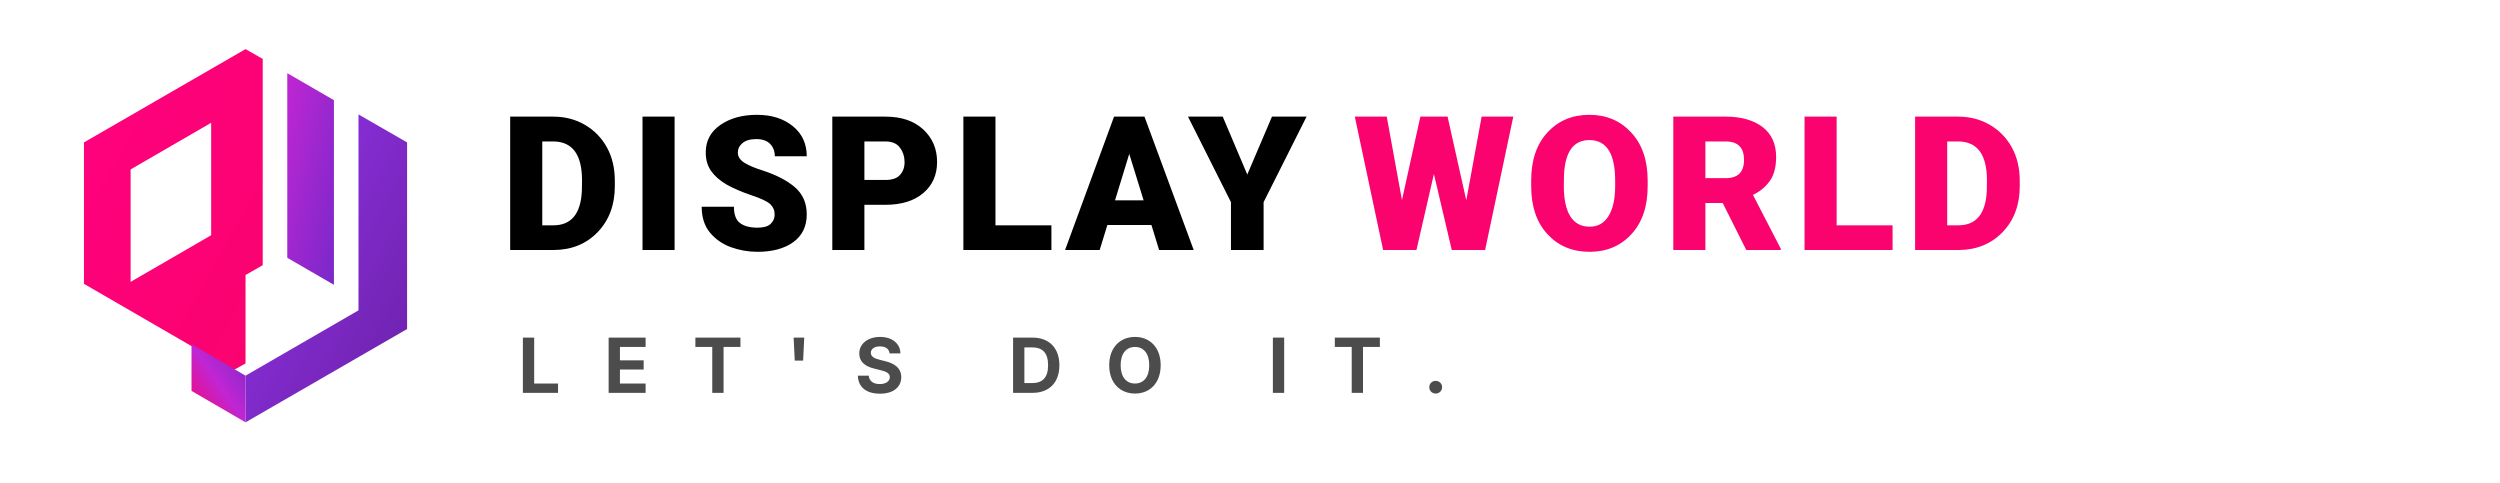
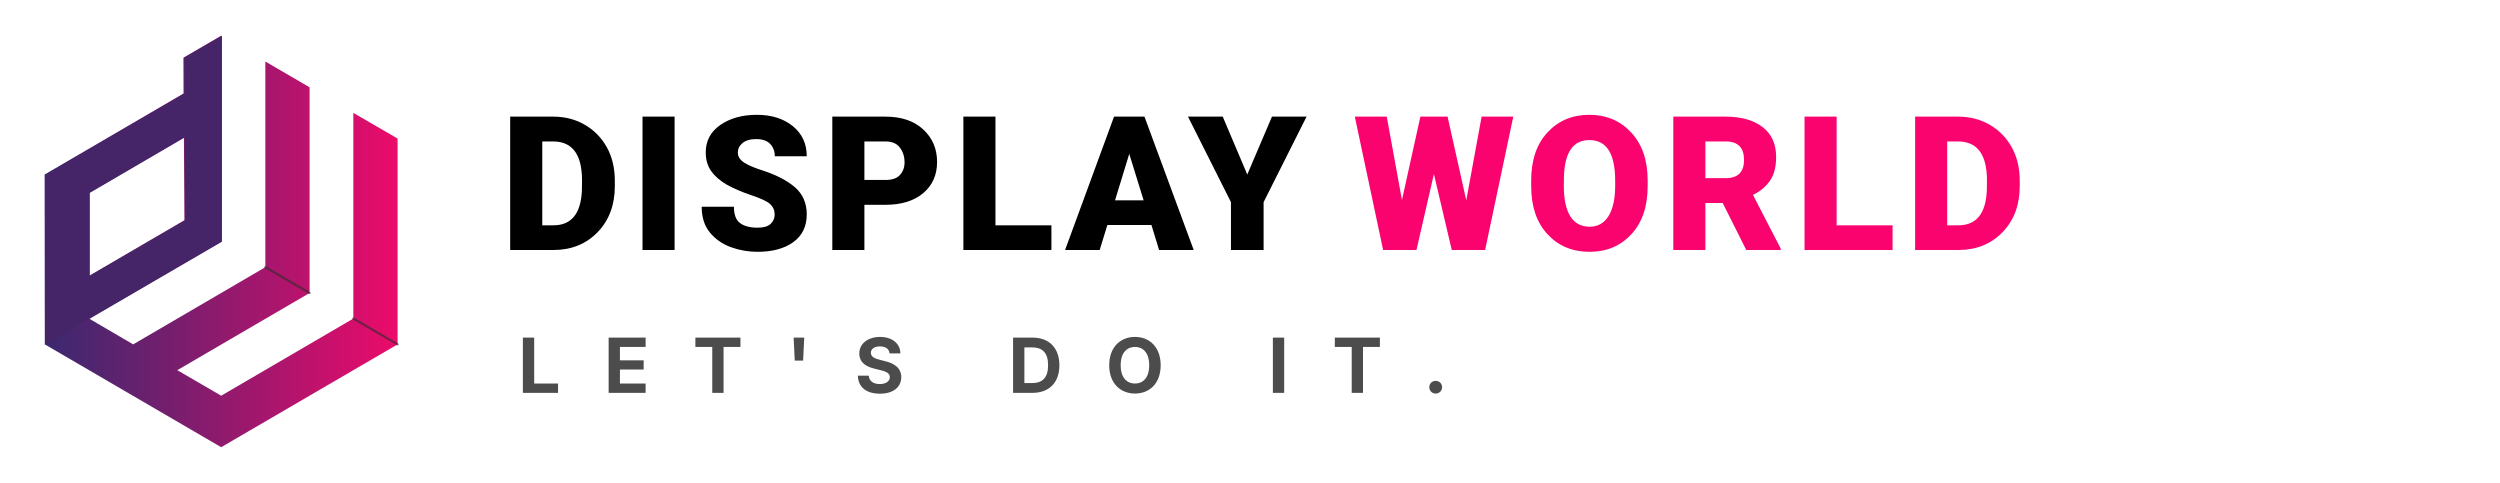
<svg xmlns="http://www.w3.org/2000/svg" viewBox="0 0 280 54" width="280" height="54" fill="none">
  <defs>
-     <linearGradient id="hzd-pink" x1="0%" y1="0%" x2="100%" y2="100%">
-       <stop offset="0%" stop-color="#ff007f" />
-       <stop offset="100%" stop-color="#fa036e" />
-     </linearGradient>
-     <linearGradient id="hzd-purple-mid" x1="0%" y1="0%" x2="100%" y2="100%">
-       <stop offset="0%" stop-color="#c026d3" />
-       <stop offset="100%" stop-color="#7928ca" />
-     </linearGradient>
-     <linearGradient id="hzd-purple-dark" x1="0%" y1="0%" x2="100%" y2="100%">
-       <stop offset="0%" stop-color="#9333ea" />
-       <stop offset="100%" stop-color="#6b21a8" />
-     </linearGradient>
-     <linearGradient id="hzd-ribbon" x1="0%" y1="100%" x2="100%" y2="0%">
-       <stop offset="0%" stop-color="#fa036e" />
-       <stop offset="50%" stop-color="#c026d3" />
-       <stop offset="100%" stop-color="#7928ca" />
+     <linearGradient id="hzd-grad" x1="0%" y1="0%" x2="100%" y2="0%">
+       <stop offset="0%" stop-color="#3a296f" />
+       <stop offset="30%" stop-color="#6c206e" />
+       <stop offset="60%" stop-color="#a1176d" />
+       <stop offset="80%" stop-color="#c6116c" />
+       <stop offset="100%" stop-color="#ec0b6a" />
    </linearGradient>
  </defs>
-   <g transform="translate(0, 0) scale(0.55)">
-     <path fill-rule="evenodd" fill="url(#hzd-pink)" d="       M 50 10       L 53.5 12       L 53.5 54       L 50 56       L 50 74       L 47.5 75.4       L 17.1 57.8       L 17.1 29       L 50 10 Z              M 26.6 34.5       L 43 25       L 43 47.9       L 26.6 57.4 Z     " />
-     <path fill="url(#hzd-purple-mid)" d="       M 58.5 14.9       L 68 20.4       L 68 58       L 58.5 52.5 Z     " />
-     <path fill="url(#hzd-purple-dark)" d="       M 73 23.3       L 82.9 29       L 82.9 67       L 50 86       L 50 76.5       L 73 63.2       L 73 23.3 Z     " />
-     <path fill="url(#hzd-ribbon)" d="       M 50 76.5       L 50 86       L 39 79.6       L 39 70.1 Z     " />
+   <g transform="translate(5.0, 4.0) scale(0.425)">
+     <path fill-rule="evenodd" fill="url(#hzd-grad)" d="         M 36.57 5.80 L 36.60 15.23 L 0.00 36.59 L 0.04 81.34 L 46.52 108.44 L 93.01 81.34 L 93.01 27.10 L 81.35 20.34 L 81.35 74.54 L 46.52 94.87 L 34.96 88.14 L 69.82 67.80 L 69.82 13.60 L 58.16 6.80 L 58.16 61.00 L 23.33 81.34 L 11.70 74.54 L 46.52 54.27 L 46.52 0.00 Z         M 11.70 41.40 L 36.70 26.80 L 36.83 48.63 L 11.70 63.29 Z       " />
+     <path fill-rule="evenodd" fill="#462468" d="         M 11.91 41.40 L 36.91 26.80 L 37.04 48.63 L 11.91 63.29 Z         M 0.25 81.34 L 46.73 54.27 L 46.73 0.00 L 36.78 5.80 L 36.81 15.23 L 0.21 36.59 Z       " />
+     <path stroke="#2e2c2c" stroke-width="0.6" stroke-linecap="round" opacity="0.6" d="         M 58.16 61.00 L 69.82 67.80         M 81.35 74.54 L 93.01 81.34       " />
  </g>
  <g transform="translate(56, 0)">
    <text x="0" y="28" font-family="-apple-system, BlinkMacSystemFont, 'Montserrat', 'Space Grotesk', 'Outfit', 'Segoe UI', Roboto, sans-serif" font-weight="900" font-size="21" letter-spacing="1">
      <tspan fill="#000000">DISPLAY </tspan>
      <tspan fill="#fa036e">WORLD</tspan>
    </text>
    <text x="2" y="44" font-family="-apple-system, BlinkMacSystemFont, 'Space Grotesk', 'Outfit', sans-serif" font-weight="700" font-size="8.5" fill="rgba(0,0,0,0.7)" letter-spacing="4.8">LET'S DO IT.</text>
  </g>
</svg>
